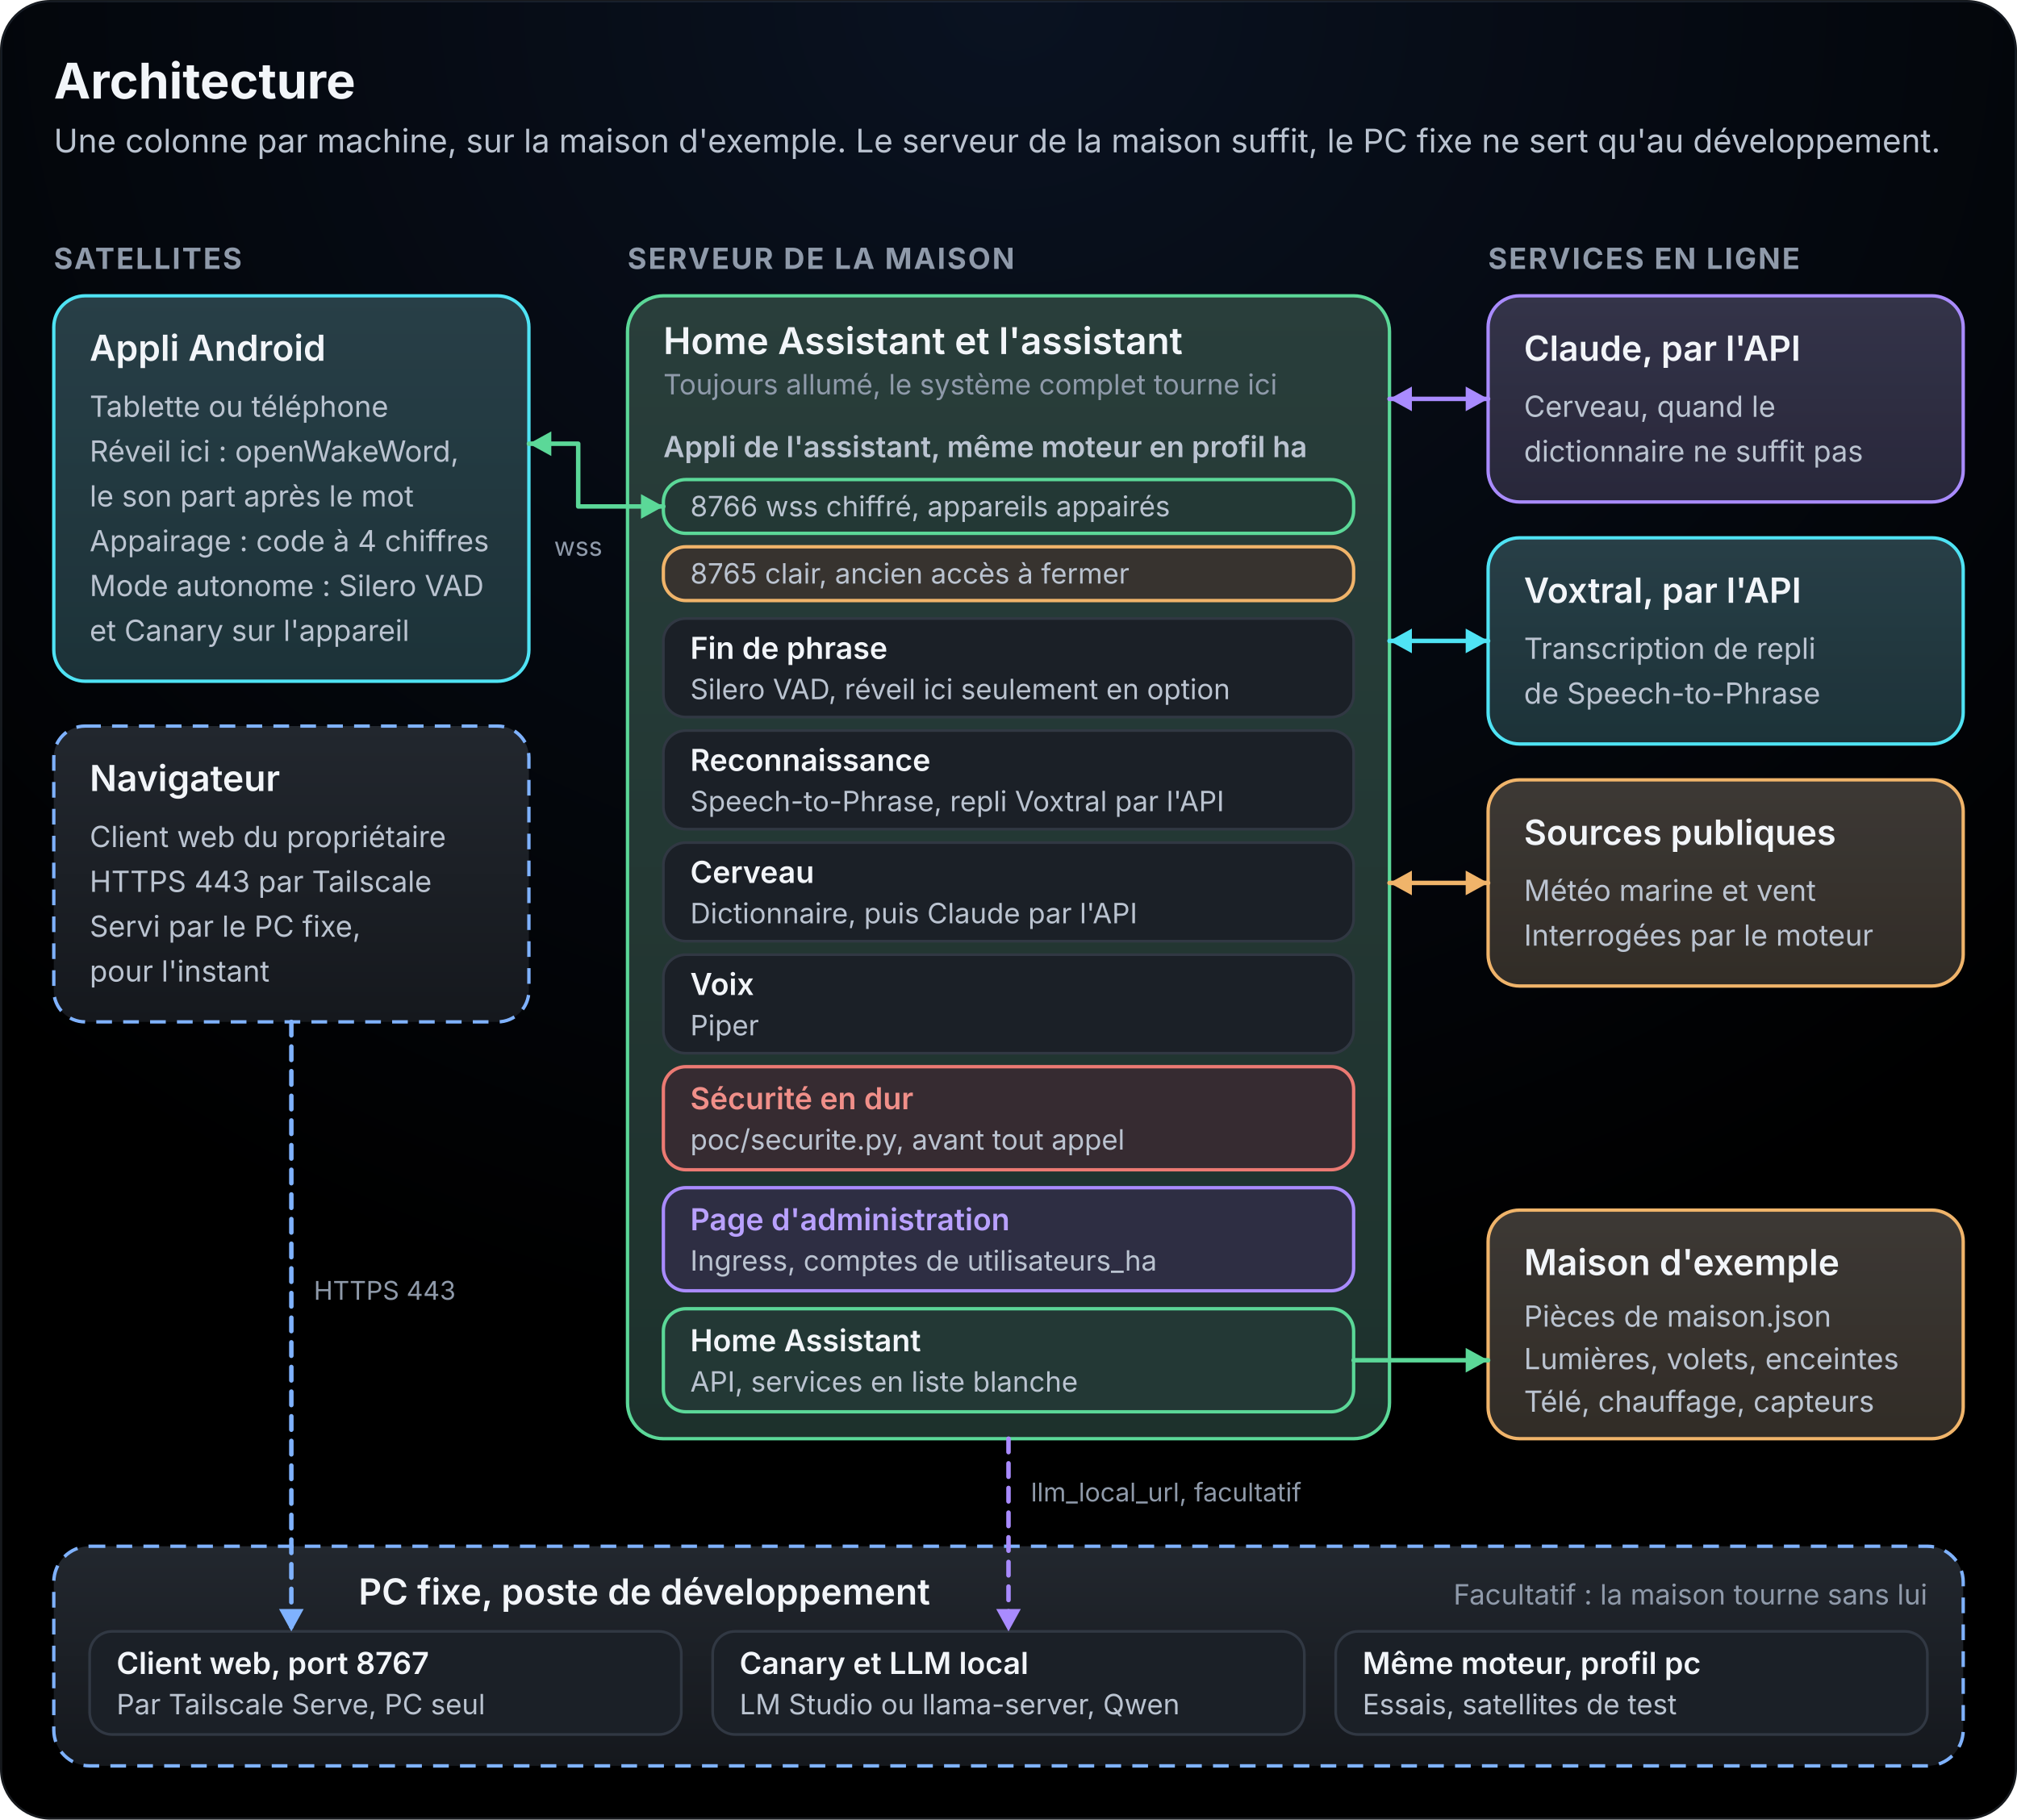
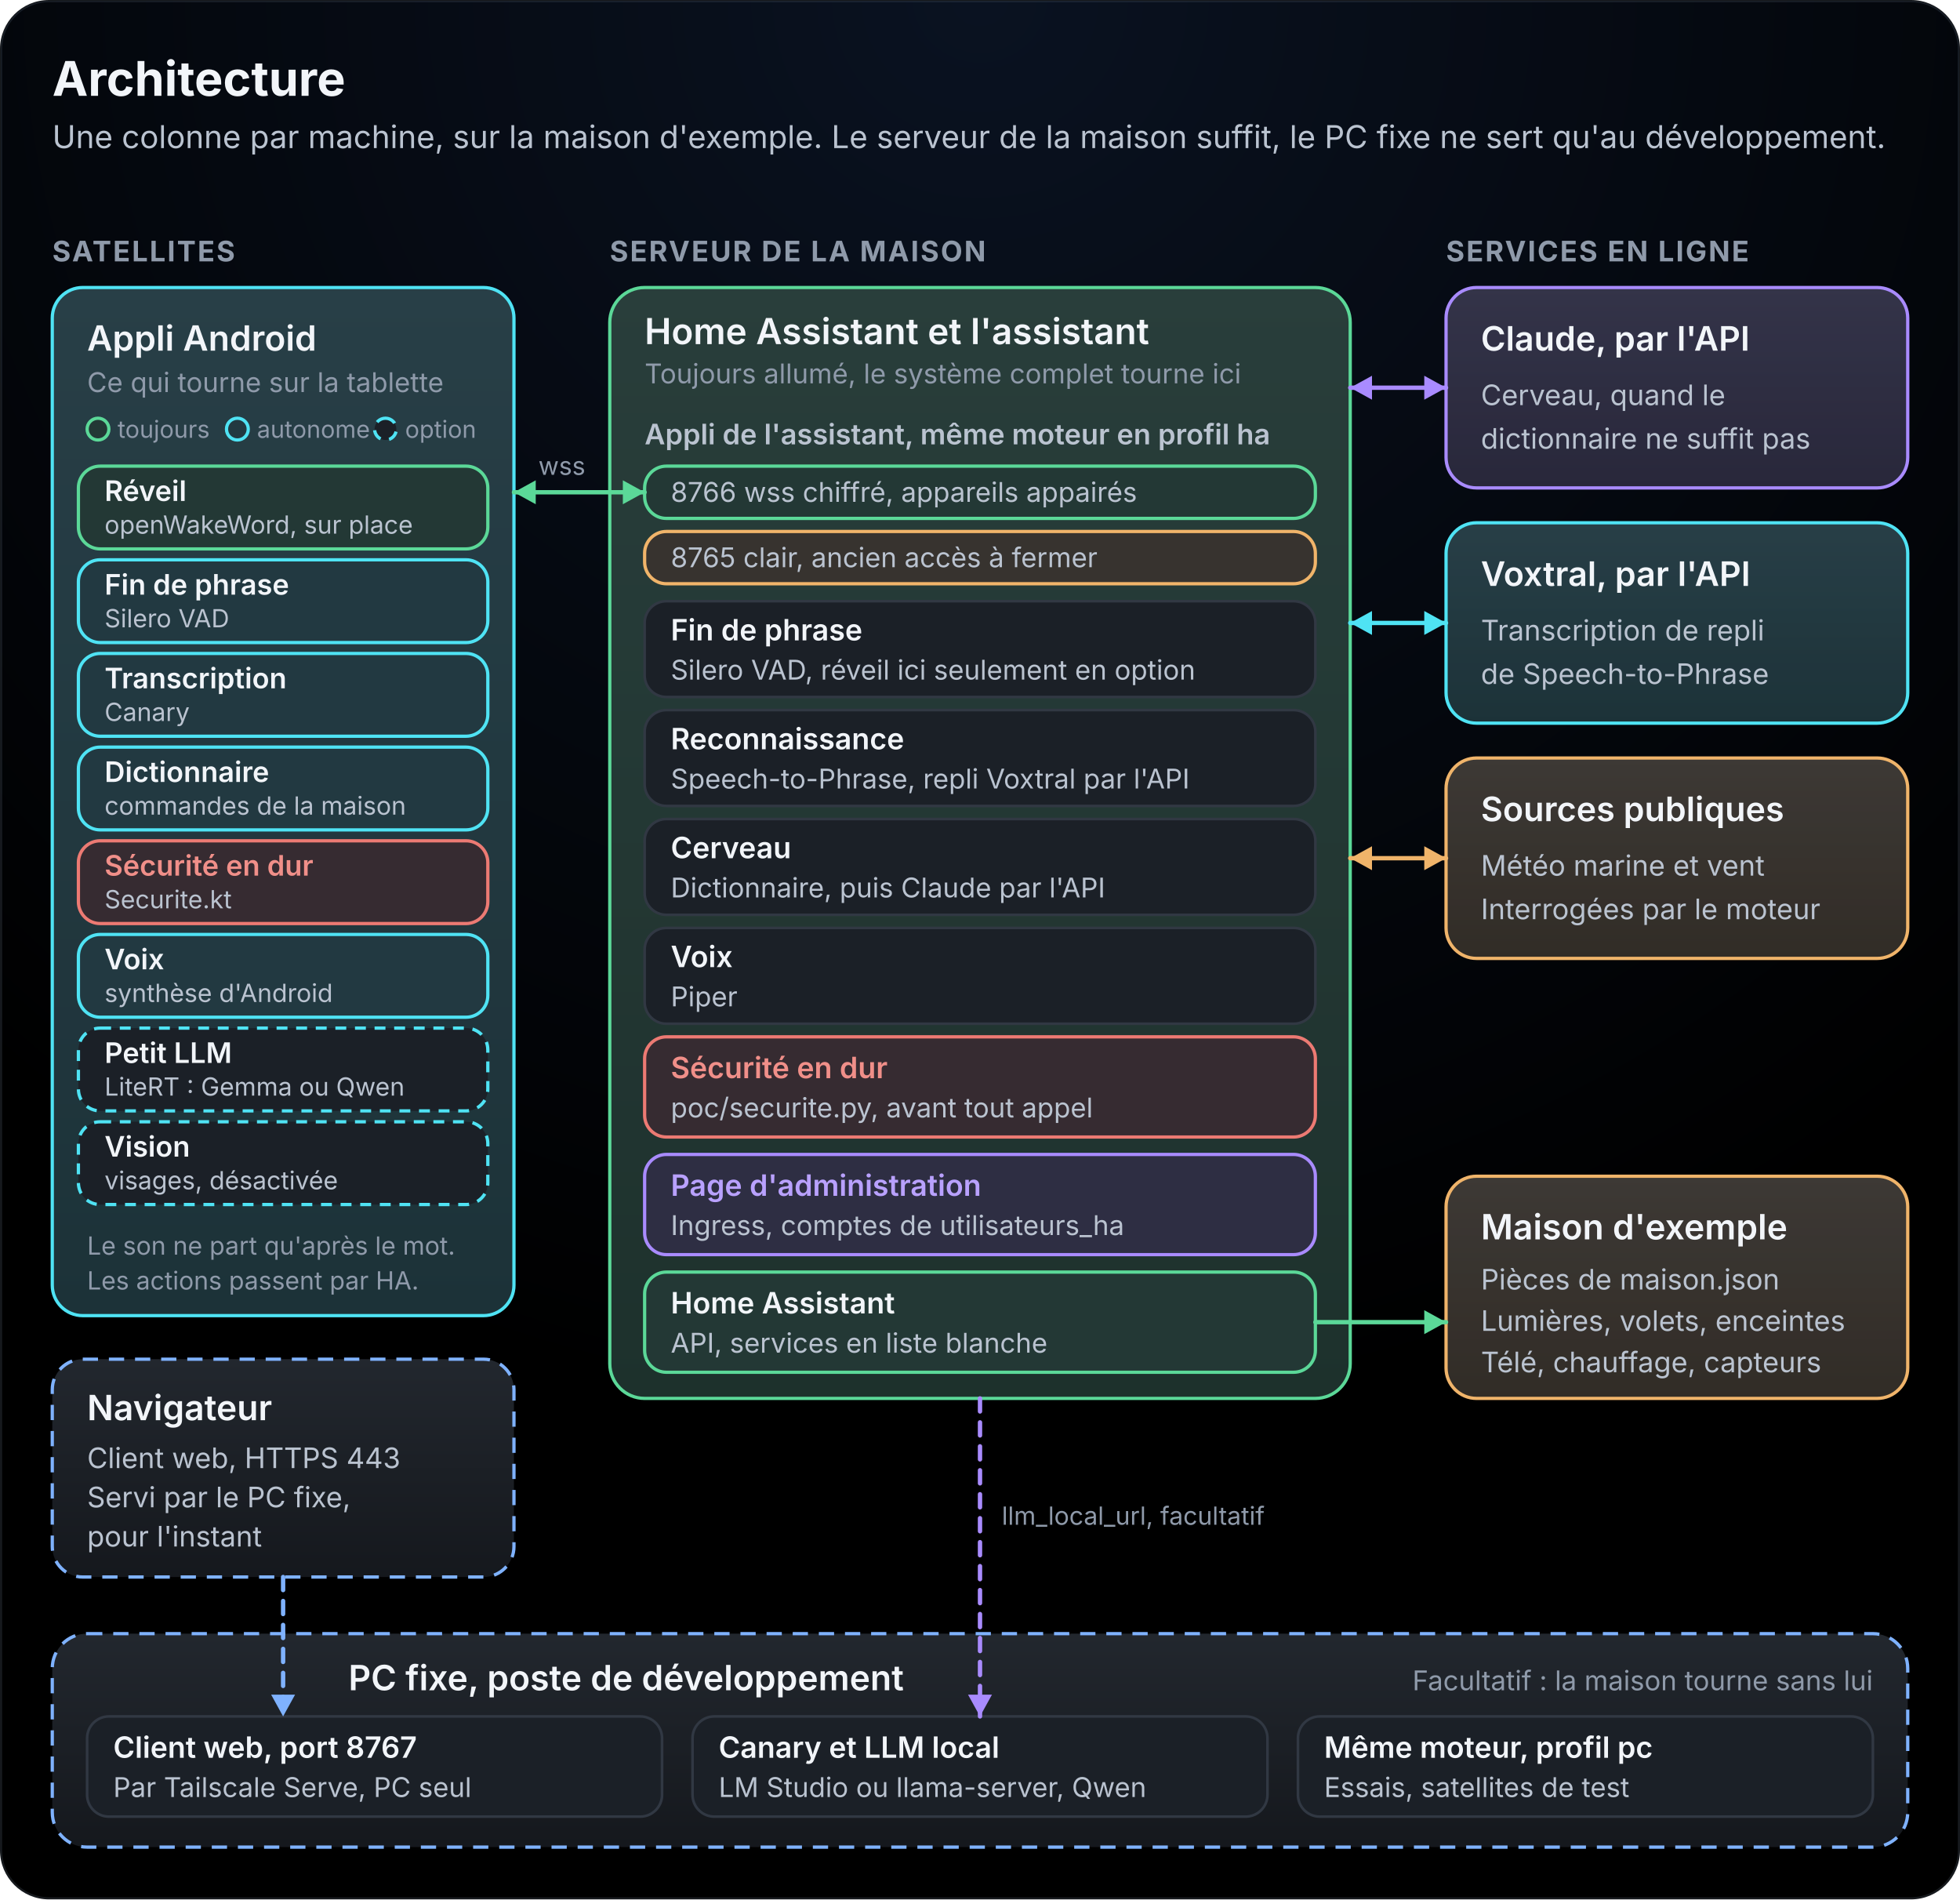
- <svg xmlns="http://www.w3.org/2000/svg" viewBox="0 0 900 812" width="100%" role="img" aria-label="Architecture par machine : satellites, serveur de la maison, services en ligne et PC de développement facultatif" font-family="system-ui, -apple-system, Segoe UI, sans-serif">
+ <svg xmlns="http://www.w3.org/2000/svg" viewBox="0 0 900 872" width="100%" role="img" aria-label="Architecture par machine : satellites, serveur de la maison, services en ligne et PC de développement facultatif" font-family="system-ui, -apple-system, Segoe UI, sans-serif">
  <defs>
    <linearGradient id="fond" x1="0" y1="0" x2="0" y2="1">
      <stop offset="0" stop-color="#000000" />
      <stop offset="1" stop-color="#000000" />
    </linearGradient>
    <radialGradient id="lueurFond" cx="0.5" cy="0" r="0.75">
      <stop offset="0" stop-color="#4C8DFF" stop-opacity="0.13" />
      <stop offset="1" stop-color="#4C8DFF" stop-opacity="0" />
    </radialGradient>
    <linearGradient id="carte" x1="0" y1="0" x2="0" y2="1">
      <stop offset="0" stop-color="#22272E" />
      <stop offset="1" stop-color="#15181D" />
    </linearGradient>
  </defs>
-   <rect x="0.5" y="0.5" width="899" height="811" rx="22" fill="url(#fond)" stroke="#16191D" />
-   <rect x="0.5" y="0.5" width="899" height="811" rx="22" fill="url(#lueurFond)" />
+   <rect x="0.5" y="0.5" width="899" height="871" rx="22" fill="url(#fond)" stroke="#16191D" />
+   <rect x="0.5" y="0.5" width="899" height="871" rx="22" fill="url(#lueurFond)" />
  <text x="24" y="44" font-size="22" font-weight="700" fill="#F2F5F9">Architecture</text>
  <text x="24" y="68" font-size="14.5" fill="#BAC3D0">Une colonne par machine, sur la maison d'exemple. Le serveur de la maison suffit, le PC fixe ne sert qu'au développement.</text>
  <text x="24" y="120" font-size="13" font-weight="700" fill="#8F9AAA" letter-spacing="0.06em">SATELLITES</text>
  <text x="280" y="120" font-size="13" font-weight="700" fill="#8F9AAA" letter-spacing="0.06em">SERVEUR DE LA MAISON</text>
  <text x="664" y="120" font-size="13" font-weight="700" fill="#8F9AAA" letter-spacing="0.06em">SERVICES EN LIGNE</text>
-   <rect x="24" y="132" width="212" height="172" rx="14" fill="url(#carte)" />
-   <rect x="24" y="132" width="212" height="172" rx="14" fill="#4FE3F4" fill-opacity="0.13" />
-   <rect x="24" y="132" width="212" height="172" rx="14" fill="none" stroke="#4FE3F4" stroke-width="1.5" />
+   <rect x="24" y="132" width="212" height="472" rx="14" fill="url(#carte)" />
+   <rect x="24" y="132" width="212" height="472" rx="14" fill="#4FE3F4" fill-opacity="0.13" />
+   <rect x="24" y="132" width="212" height="472" rx="14" fill="none" stroke="#4FE3F4" stroke-width="1.5" />
  <text x="40" y="161" font-size="16" font-weight="600" fill="#F2F5F9">Appli Android</text>
-   <text x="40" y="186" font-size="13" fill="#BAC3D0">Tablette ou téléphone</text>
-   <text x="40" y="206" font-size="13" fill="#BAC3D0">Réveil ici : openWakeWord,</text>
-   <text x="40" y="226" font-size="13" fill="#BAC3D0">le son part après le mot</text>
-   <text x="40" y="246" font-size="13" fill="#BAC3D0">Appairage : code à 4 chiffres</text>
-   <text x="40" y="266" font-size="13" fill="#BAC3D0">Mode autonome : Silero VAD</text>
-   <text x="40" y="286" font-size="13" fill="#BAC3D0">et Canary sur l'appareil</text>
-   <rect x="24" y="324" width="212" height="132" rx="14" fill="url(#carte)" />
-   <rect x="24" y="324" width="212" height="132" rx="14" fill="none" stroke="#7FB2FF" stroke-width="1.5" stroke-dasharray="7 5" />
-   <text x="40" y="353" font-size="16" font-weight="600" fill="#F2F5F9">Navigateur</text>
-   <text x="40" y="378" font-size="13" fill="#BAC3D0">Client web du propriétaire</text>
-   <text x="40" y="398" font-size="13" fill="#BAC3D0">HTTPS 443 par Tailscale</text>
-   <text x="40" y="418" font-size="13" fill="#BAC3D0">Servi par le PC fixe,</text>
-   <text x="40" y="438" font-size="13" fill="#BAC3D0">pour l'instant</text>
+   <text x="40" y="180" font-size="12.5" fill="#8F9AAA">Ce qui tourne sur la tablette</text>
+   <rect x="40" y="192" width="10" height="10" rx="10" fill="#1B2027" />
+   <rect x="40" y="192" width="10" height="10" rx="10" fill="#5BD898" fill-opacity="0.13" />
+   <rect x="40" y="192" width="10" height="10" rx="10" fill="none" stroke="#5BD898" stroke-width="1.5" />
+   <text x="54" y="201" font-size="11" fill="#8F9AAA">toujours</text>
+   <rect x="104" y="192" width="10" height="10" rx="10" fill="#1B2027" />
+   <rect x="104" y="192" width="10" height="10" rx="10" fill="#4FE3F4" fill-opacity="0.13" />
+   <rect x="104" y="192" width="10" height="10" rx="10" fill="none" stroke="#4FE3F4" stroke-width="1.5" />
+   <text x="118" y="201" font-size="11" fill="#8F9AAA">autonome</text>
+   <rect x="172" y="192" width="10" height="10" rx="10" fill="#1B2027" />
+   <rect x="172" y="192" width="10" height="10" rx="10" fill="none" stroke="#4FE3F4" stroke-width="1.5" stroke-dasharray="5 4" />
+   <text x="186" y="201" font-size="11" fill="#8F9AAA">option</text>
+   <rect x="36" y="214" width="188" height="38" rx="10" fill="#1B2027" />
+   <rect x="36" y="214" width="188" height="38" rx="10" fill="#5BD898" fill-opacity="0.13" />
+   <rect x="36" y="214" width="188" height="38" rx="10" fill="none" stroke="#5BD898" stroke-width="1.5" />
+   <text x="48" y="230" font-size="13" font-weight="600" fill="#F2F5F9">Réveil</text>
+   <text x="48" y="245" font-size="11.5" fill="#BAC3D0">openWakeWord, sur place</text>
+   <rect x="36" y="257" width="188" height="38" rx="10" fill="#1B2027" />
+   <rect x="36" y="257" width="188" height="38" rx="10" fill="#4FE3F4" fill-opacity="0.13" />
+   <rect x="36" y="257" width="188" height="38" rx="10" fill="none" stroke="#4FE3F4" stroke-width="1.5" />
+   <text x="48" y="273" font-size="13" font-weight="600" fill="#F2F5F9">Fin de phrase</text>
+   <text x="48" y="288" font-size="11.5" fill="#BAC3D0">Silero VAD</text>
+   <rect x="36" y="300" width="188" height="38" rx="10" fill="#1B2027" />
+   <rect x="36" y="300" width="188" height="38" rx="10" fill="#4FE3F4" fill-opacity="0.13" />
+   <rect x="36" y="300" width="188" height="38" rx="10" fill="none" stroke="#4FE3F4" stroke-width="1.5" />
+   <text x="48" y="316" font-size="13" font-weight="600" fill="#F2F5F9">Transcription</text>
+   <text x="48" y="331" font-size="11.5" fill="#BAC3D0">Canary</text>
+   <rect x="36" y="343" width="188" height="38" rx="10" fill="#1B2027" />
+   <rect x="36" y="343" width="188" height="38" rx="10" fill="#4FE3F4" fill-opacity="0.13" />
+   <rect x="36" y="343" width="188" height="38" rx="10" fill="none" stroke="#4FE3F4" stroke-width="1.5" />
+   <text x="48" y="359" font-size="13" font-weight="600" fill="#F2F5F9">Dictionnaire</text>
+   <text x="48" y="374" font-size="11.5" fill="#BAC3D0">commandes de la maison</text>
+   <rect x="36" y="386" width="188" height="38" rx="10" fill="#1B2027" />
+   <rect x="36" y="386" width="188" height="38" rx="10" fill="#EC7A73" fill-opacity="0.13" />
+   <rect x="36" y="386" width="188" height="38" rx="10" fill="none" stroke="#EC7A73" stroke-width="1.5" />
+   <text x="48" y="402" font-size="13" font-weight="600" fill="#F08F89">Sécurité en dur</text>
+   <text x="48" y="417" font-size="11.5" fill="#BAC3D0">Securite.kt</text>
+   <rect x="36" y="429" width="188" height="38" rx="10" fill="#1B2027" />
+   <rect x="36" y="429" width="188" height="38" rx="10" fill="#4FE3F4" fill-opacity="0.13" />
+   <rect x="36" y="429" width="188" height="38" rx="10" fill="none" stroke="#4FE3F4" stroke-width="1.5" />
+   <text x="48" y="445" font-size="13" font-weight="600" fill="#F2F5F9">Voix</text>
+   <text x="48" y="460" font-size="11.5" fill="#BAC3D0">synthèse d'Android</text>
+   <rect x="36" y="472" width="188" height="38" rx="10" fill="#1B2027" />
+   <rect x="36" y="472" width="188" height="38" rx="10" fill="none" stroke="#4FE3F4" stroke-width="1.5" stroke-dasharray="5 4" />
+   <text x="48" y="488" font-size="13" font-weight="600" fill="#F2F5F9">Petit LLM</text>
+   <text x="48" y="503" font-size="11.5" fill="#BAC3D0">LiteRT : Gemma ou Qwen</text>
+   <rect x="36" y="515" width="188" height="38" rx="10" fill="#1B2027" />
+   <rect x="36" y="515" width="188" height="38" rx="10" fill="none" stroke="#4FE3F4" stroke-width="1.5" stroke-dasharray="5 4" />
+   <text x="48" y="531" font-size="13" font-weight="600" fill="#F2F5F9">Vision</text>
+   <text x="48" y="546" font-size="11.5" fill="#BAC3D0">visages, désactivée</text>
+   <text x="40" y="576" font-size="11.5" fill="#8F9AAA">Le son ne part qu'après le mot.</text>
+   <text x="40" y="592" font-size="11.5" fill="#8F9AAA">Les actions passent par HA.</text>
+   <rect x="24" y="624" width="212" height="100" rx="14" fill="url(#carte)" />
+   <rect x="24" y="624" width="212" height="100" rx="14" fill="none" stroke="#7FB2FF" stroke-width="1.5" stroke-dasharray="7 5" />
+   <text x="40" y="652" font-size="16" font-weight="600" fill="#F2F5F9">Navigateur</text>
+   <text x="40" y="674" font-size="13" fill="#BAC3D0">Client web, HTTPS 443</text>
+   <text x="40" y="692" font-size="13" fill="#BAC3D0">Servi par le PC fixe,</text>
+   <text x="40" y="710" font-size="13" fill="#BAC3D0">pour l'instant</text>
  <rect x="280" y="132" width="340" height="510" rx="16" fill="url(#carte)" />
  <rect x="280" y="132" width="340" height="510" rx="16" fill="#5BD898" fill-opacity="0.13" />
  <rect x="280" y="132" width="340" height="510" rx="16" fill="none" stroke="#5BD898" stroke-width="1.5" />
  <text x="296" y="158" font-size="16.5" font-weight="600" fill="#F2F5F9">Home Assistant et l'assistant</text>
  <text x="296" y="176" font-size="12.5" fill="#8F9AAA">Toujours allumé, le système complet tourne ici</text>
  <text x="296" y="204" font-size="13" font-weight="600" fill="#BAC3D0">Appli de l'assistant, même moteur en profil ha</text>
  <rect x="296" y="214" width="308" height="24" rx="10" fill="#1B2027" />
  <rect x="296" y="214" width="308" height="24" rx="10" fill="#5BD898" fill-opacity="0.13" />
  <rect x="296" y="214" width="308" height="24" rx="10" fill="none" stroke="#5BD898" stroke-width="1.5" />
  <text x="308" y="230.4" font-size="12.5" fill="#BAC3D0">8766  wss chiffré, appareils appairés</text>
  <rect x="296" y="244" width="308" height="24" rx="10" fill="#1B2027" />
  <rect x="296" y="244" width="308" height="24" rx="10" fill="#F0B46A" fill-opacity="0.13" />
  <rect x="296" y="244" width="308" height="24" rx="10" fill="none" stroke="#F0B46A" stroke-width="1.5" />
  <text x="308" y="260.4" font-size="12.5" fill="#BAC3D0">8765  clair, ancien accès à fermer</text>
  <rect x="296" y="276" width="308" height="44" rx="10" fill="#1B2027" />
  <rect x="296" y="276" width="308" height="44" rx="10" fill="none" stroke="#313843" stroke-width="1.2" />
  <text x="308" y="294" font-size="13.5" font-weight="600" fill="#F2F5F9">Fin de phrase</text>
  <text x="308" y="312" font-size="12.5" fill="#BAC3D0">Silero VAD, réveil ici seulement en option</text>
  <rect x="296" y="326" width="308" height="44" rx="10" fill="#1B2027" />
  <rect x="296" y="326" width="308" height="44" rx="10" fill="none" stroke="#313843" stroke-width="1.2" />
  <text x="308" y="344" font-size="13.5" font-weight="600" fill="#F2F5F9">Reconnaissance</text>
  <text x="308" y="362" font-size="12.5" fill="#BAC3D0">Speech-to-Phrase, repli Voxtral par l'API</text>
  <rect x="296" y="376" width="308" height="44" rx="10" fill="#1B2027" />
  <rect x="296" y="376" width="308" height="44" rx="10" fill="none" stroke="#313843" stroke-width="1.2" />
  <text x="308" y="394" font-size="13.5" font-weight="600" fill="#F2F5F9">Cerveau</text>
  <text x="308" y="412" font-size="12.5" fill="#BAC3D0">Dictionnaire, puis Claude par l'API</text>
  <rect x="296" y="426" width="308" height="44" rx="10" fill="#1B2027" />
  <rect x="296" y="426" width="308" height="44" rx="10" fill="none" stroke="#313843" stroke-width="1.2" />
  <text x="308" y="444" font-size="13.5" font-weight="600" fill="#F2F5F9">Voix</text>
  <text x="308" y="462" font-size="12.5" fill="#BAC3D0">Piper</text>
  <rect x="296" y="476" width="308" height="46" rx="10" fill="#1B2027" />
  <rect x="296" y="476" width="308" height="46" rx="10" fill="#EC7A73" fill-opacity="0.13" />
  <rect x="296" y="476" width="308" height="46" rx="10" fill="none" stroke="#EC7A73" stroke-width="1.5" />
  <text x="308" y="495" font-size="13.5" font-weight="600" fill="#F08F89">Sécurité en dur</text>
  <text x="308" y="513" font-size="12.5" fill="#BAC3D0">poc/securite.py, avant tout appel</text>
  <rect x="296" y="530" width="308" height="46" rx="10" fill="#1B2027" />
  <rect x="296" y="530" width="308" height="46" rx="10" fill="#A98BFF" fill-opacity="0.13" />
  <rect x="296" y="530" width="308" height="46" rx="10" fill="none" stroke="#A98BFF" stroke-width="1.5" />
  <text x="308" y="549" font-size="13.5" font-weight="600" fill="#B9A1FF">Page d'administration</text>
  <text x="308" y="567" font-size="12.5" fill="#BAC3D0">Ingress, comptes de utilisateurs_ha</text>
  <rect x="296" y="584" width="308" height="46" rx="10" fill="#1B2027" />
  <rect x="296" y="584" width="308" height="46" rx="10" fill="#5BD898" fill-opacity="0.13" />
  <rect x="296" y="584" width="308" height="46" rx="10" fill="none" stroke="#5BD898" stroke-width="1.5" />
  <text x="308" y="603" font-size="13.5" font-weight="600" fill="#F2F5F9">Home Assistant</text>
  <text x="308" y="621" font-size="12.5" fill="#BAC3D0">API, services en liste blanche</text>
  <rect x="664" y="132" width="212" height="92" rx="14" fill="url(#carte)" />
  <rect x="664" y="132" width="212" height="92" rx="14" fill="#A98BFF" fill-opacity="0.13" />
  <rect x="664" y="132" width="212" height="92" rx="14" fill="none" stroke="#A98BFF" stroke-width="1.5" />
  <text x="680" y="161" font-size="15.5" font-weight="600" fill="#F2F5F9">Claude, par l'API</text>
  <text x="680" y="186" font-size="13" fill="#BAC3D0">Cerveau, quand le</text>
  <text x="680" y="206" font-size="13" fill="#BAC3D0">dictionnaire ne suffit pas</text>
  <path d="M620 178 L664 178" fill="none" stroke="#A98BFF" stroke-width="2" stroke-linecap="round" stroke-linejoin="round" />
  <path d="M664 178 L654 183.5 L654 172.5 Z" fill="#A98BFF" />
  <path d="M620 178 L630 183.5 L630 172.5 Z" fill="#A98BFF" />
  <rect x="664" y="240" width="212" height="92" rx="14" fill="url(#carte)" />
  <rect x="664" y="240" width="212" height="92" rx="14" fill="#4FE3F4" fill-opacity="0.13" />
  <rect x="664" y="240" width="212" height="92" rx="14" fill="none" stroke="#4FE3F4" stroke-width="1.5" />
  <text x="680" y="269" font-size="15.5" font-weight="600" fill="#F2F5F9">Voxtral, par l'API</text>
  <text x="680" y="294" font-size="13" fill="#BAC3D0">Transcription de repli</text>
  <text x="680" y="314" font-size="13" fill="#BAC3D0">de Speech-to-Phrase</text>
  <path d="M620 286 L664 286" fill="none" stroke="#4FE3F4" stroke-width="2" stroke-linecap="round" stroke-linejoin="round" />
  <path d="M664 286 L654 291.5 L654 280.5 Z" fill="#4FE3F4" />
  <path d="M620 286 L630 291.5 L630 280.5 Z" fill="#4FE3F4" />
  <rect x="664" y="348" width="212" height="92" rx="14" fill="url(#carte)" />
  <rect x="664" y="348" width="212" height="92" rx="14" fill="#F0B46A" fill-opacity="0.13" />
  <rect x="664" y="348" width="212" height="92" rx="14" fill="none" stroke="#F0B46A" stroke-width="1.5" />
  <text x="680" y="377" font-size="15.5" font-weight="600" fill="#F2F5F9">Sources publiques</text>
  <text x="680" y="402" font-size="13" fill="#BAC3D0">Météo marine et vent</text>
  <text x="680" y="422" font-size="13" fill="#BAC3D0">Interrogées par le moteur</text>
  <path d="M620 394 L664 394" fill="none" stroke="#F0B46A" stroke-width="2" stroke-linecap="round" stroke-linejoin="round" />
  <path d="M664 394 L654 399.5 L654 388.5 Z" fill="#F0B46A" />
  <path d="M620 394 L630 399.5 L630 388.5 Z" fill="#F0B46A" />
  <rect x="664" y="540" width="212" height="102" rx="14" fill="url(#carte)" />
  <rect x="664" y="540" width="212" height="102" rx="14" fill="#F0B46A" fill-opacity="0.13" />
  <rect x="664" y="540" width="212" height="102" rx="14" fill="none" stroke="#F0B46A" stroke-width="1.5" />
  <text x="680" y="569" font-size="16" font-weight="600" fill="#F2F5F9">Maison d'exemple</text>
  <text x="680" y="592" font-size="13" fill="#BAC3D0">Pièces de maison.json</text>
  <text x="680" y="611" font-size="13" fill="#BAC3D0">Lumières, volets, enceintes</text>
  <text x="680" y="630" font-size="13" fill="#BAC3D0">Télé, chauffage, capteurs</text>
  <path d="M604 607 L664 607" fill="none" stroke="#5BD898" stroke-width="2" stroke-linecap="round" stroke-linejoin="round" />
  <path d="M664 607 L654 612.5 L654 601.5 Z" fill="#5BD898" />
-   <path d="M236 198 L258 198 L258 226 L296 226" fill="none" stroke="#5BD898" stroke-width="2" stroke-linecap="round" stroke-linejoin="round" />
+   <path d="M236 226 L296 226" fill="none" stroke="#5BD898" stroke-width="2" stroke-linecap="round" stroke-linejoin="round" />
  <path d="M296 226 L286 231.5 L286 220.5 Z" fill="#5BD898" />
-   <path d="M236 198 L246 203.5 L246 192.5 Z" fill="#5BD898" />
-   <text x="258" y="248" font-size="11.5" fill="#8F9AAA" text-anchor="middle">wss</text>
-   <rect x="24" y="690" width="852" height="98" rx="16" fill="url(#carte)" />
-   <rect x="24" y="690" width="852" height="98" rx="16" fill="none" stroke="#7FB2FF" stroke-width="1.5" stroke-dasharray="7 5" />
-   <text x="160" y="716" font-size="16" font-weight="600" fill="#F2F5F9">PC fixe, poste de développement</text>
-   <text x="860" y="716" font-size="12.5" fill="#8F9AAA" text-anchor="end">Facultatif : la maison tourne sans lui</text>
-   <rect x="40" y="728" width="264" height="46" rx="10" fill="#1B2027" />
-   <rect x="40" y="728" width="264" height="46" rx="10" fill="none" stroke="#313843" stroke-width="1.2" />
-   <text x="52" y="747" font-size="13.5" font-weight="600" fill="#F2F5F9">Client web, port 8767</text>
-   <text x="52" y="765" font-size="12.5" fill="#BAC3D0">Par Tailscale Serve, PC seul</text>
-   <rect x="318" y="728" width="264" height="46" rx="10" fill="#1B2027" />
-   <rect x="318" y="728" width="264" height="46" rx="10" fill="none" stroke="#313843" stroke-width="1.2" />
-   <text x="330" y="747" font-size="13.5" font-weight="600" fill="#F2F5F9">Canary et LLM local</text>
-   <text x="330" y="765" font-size="12.5" fill="#BAC3D0">LM Studio ou llama-server, Qwen</text>
-   <rect x="596" y="728" width="264" height="46" rx="10" fill="#1B2027" />
-   <rect x="596" y="728" width="264" height="46" rx="10" fill="none" stroke="#313843" stroke-width="1.2" />
-   <text x="608" y="747" font-size="13.5" font-weight="600" fill="#F2F5F9">Même moteur, profil pc</text>
-   <text x="608" y="765" font-size="12.5" fill="#BAC3D0">Essais, satellites de test</text>
-   <path d="M130 456 L130 728" fill="none" stroke="#7FB2FF" stroke-width="2" stroke-linecap="round" stroke-linejoin="round" stroke-dasharray="6 5" />
-   <path d="M130 728 L124.5 718 L135.5 718 Z" fill="#7FB2FF" />
-   <text x="140" y="580" font-size="11.5" fill="#8F9AAA">HTTPS 443</text>
-   <path d="M450 642 L450 728" fill="none" stroke="#A98BFF" stroke-width="2" stroke-linecap="round" stroke-linejoin="round" stroke-dasharray="6 5" />
-   <path d="M450 728 L444.5 718 L455.5 718 Z" fill="#A98BFF" />
-   <text x="460" y="670" font-size="11.5" fill="#8F9AAA">llm_local_url, facultatif</text>
+   <path d="M236 226 L246 231.5 L246 220.5 Z" fill="#5BD898" />
+   <text x="258" y="218" font-size="11.5" fill="#8F9AAA" text-anchor="middle">wss</text>
+   <rect x="24" y="750" width="852" height="98" rx="16" fill="url(#carte)" />
+   <rect x="24" y="750" width="852" height="98" rx="16" fill="none" stroke="#7FB2FF" stroke-width="1.5" stroke-dasharray="7 5" />
+   <text x="160" y="776" font-size="16" font-weight="600" fill="#F2F5F9">PC fixe, poste de développement</text>
+   <text x="860" y="776" font-size="12.5" fill="#8F9AAA" text-anchor="end">Facultatif : la maison tourne sans lui</text>
+   <rect x="40" y="788" width="264" height="46" rx="10" fill="#1B2027" />
+   <rect x="40" y="788" width="264" height="46" rx="10" fill="none" stroke="#313843" stroke-width="1.2" />
+   <text x="52" y="807" font-size="13.5" font-weight="600" fill="#F2F5F9">Client web, port 8767</text>
+   <text x="52" y="825" font-size="12.5" fill="#BAC3D0">Par Tailscale Serve, PC seul</text>
+   <rect x="318" y="788" width="264" height="46" rx="10" fill="#1B2027" />
+   <rect x="318" y="788" width="264" height="46" rx="10" fill="none" stroke="#313843" stroke-width="1.2" />
+   <text x="330" y="807" font-size="13.5" font-weight="600" fill="#F2F5F9">Canary et LLM local</text>
+   <text x="330" y="825" font-size="12.5" fill="#BAC3D0">LM Studio ou llama-server, Qwen</text>
+   <rect x="596" y="788" width="264" height="46" rx="10" fill="#1B2027" />
+   <rect x="596" y="788" width="264" height="46" rx="10" fill="none" stroke="#313843" stroke-width="1.2" />
+   <text x="608" y="807" font-size="13.5" font-weight="600" fill="#F2F5F9">Même moteur, profil pc</text>
+   <text x="608" y="825" font-size="12.5" fill="#BAC3D0">Essais, satellites de test</text>
+   <path d="M130 724 L130 788" fill="none" stroke="#7FB2FF" stroke-width="2" stroke-linecap="round" stroke-linejoin="round" stroke-dasharray="6 5" />
+   <path d="M130 788 L124.5 778 L135.5 778 Z" fill="#7FB2FF" />
+   <path d="M450 642 L450 788" fill="none" stroke="#A98BFF" stroke-width="2" stroke-linecap="round" stroke-linejoin="round" stroke-dasharray="6 5" />
+   <path d="M450 788 L444.5 778 L455.5 778 Z" fill="#A98BFF" />
+   <text x="460" y="700" font-size="11.5" fill="#8F9AAA">llm_local_url, facultatif</text>
</svg>
